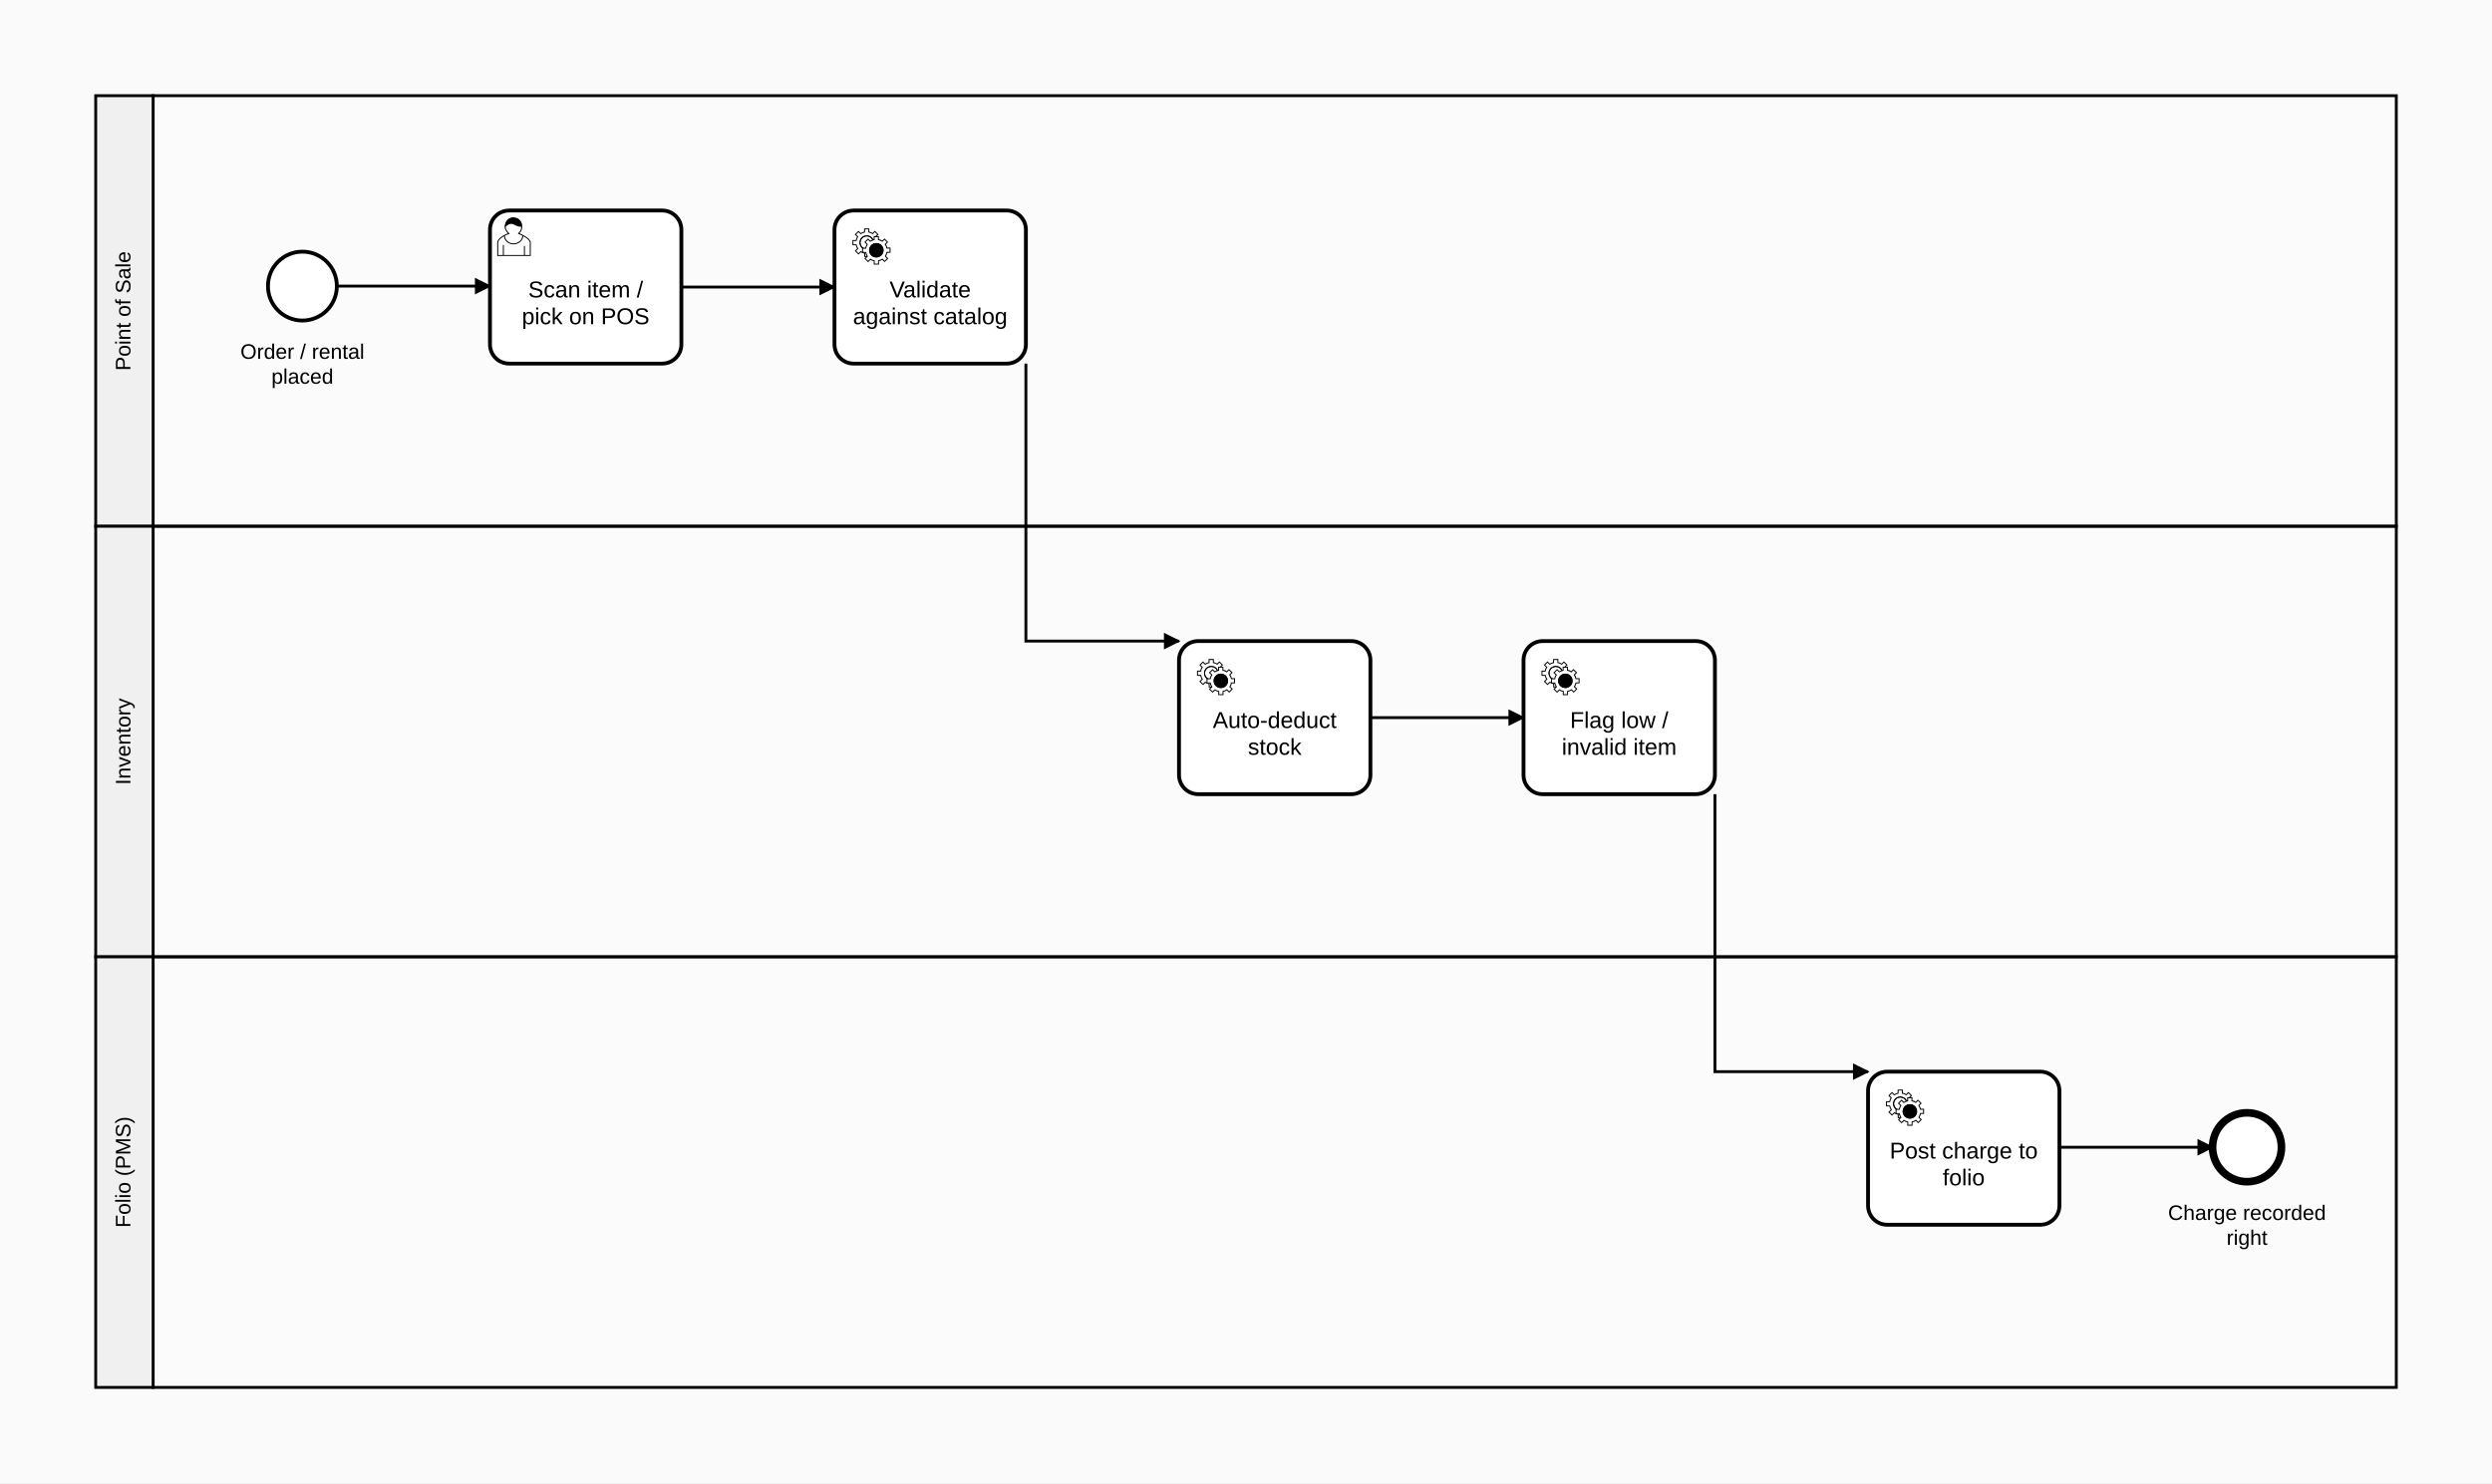
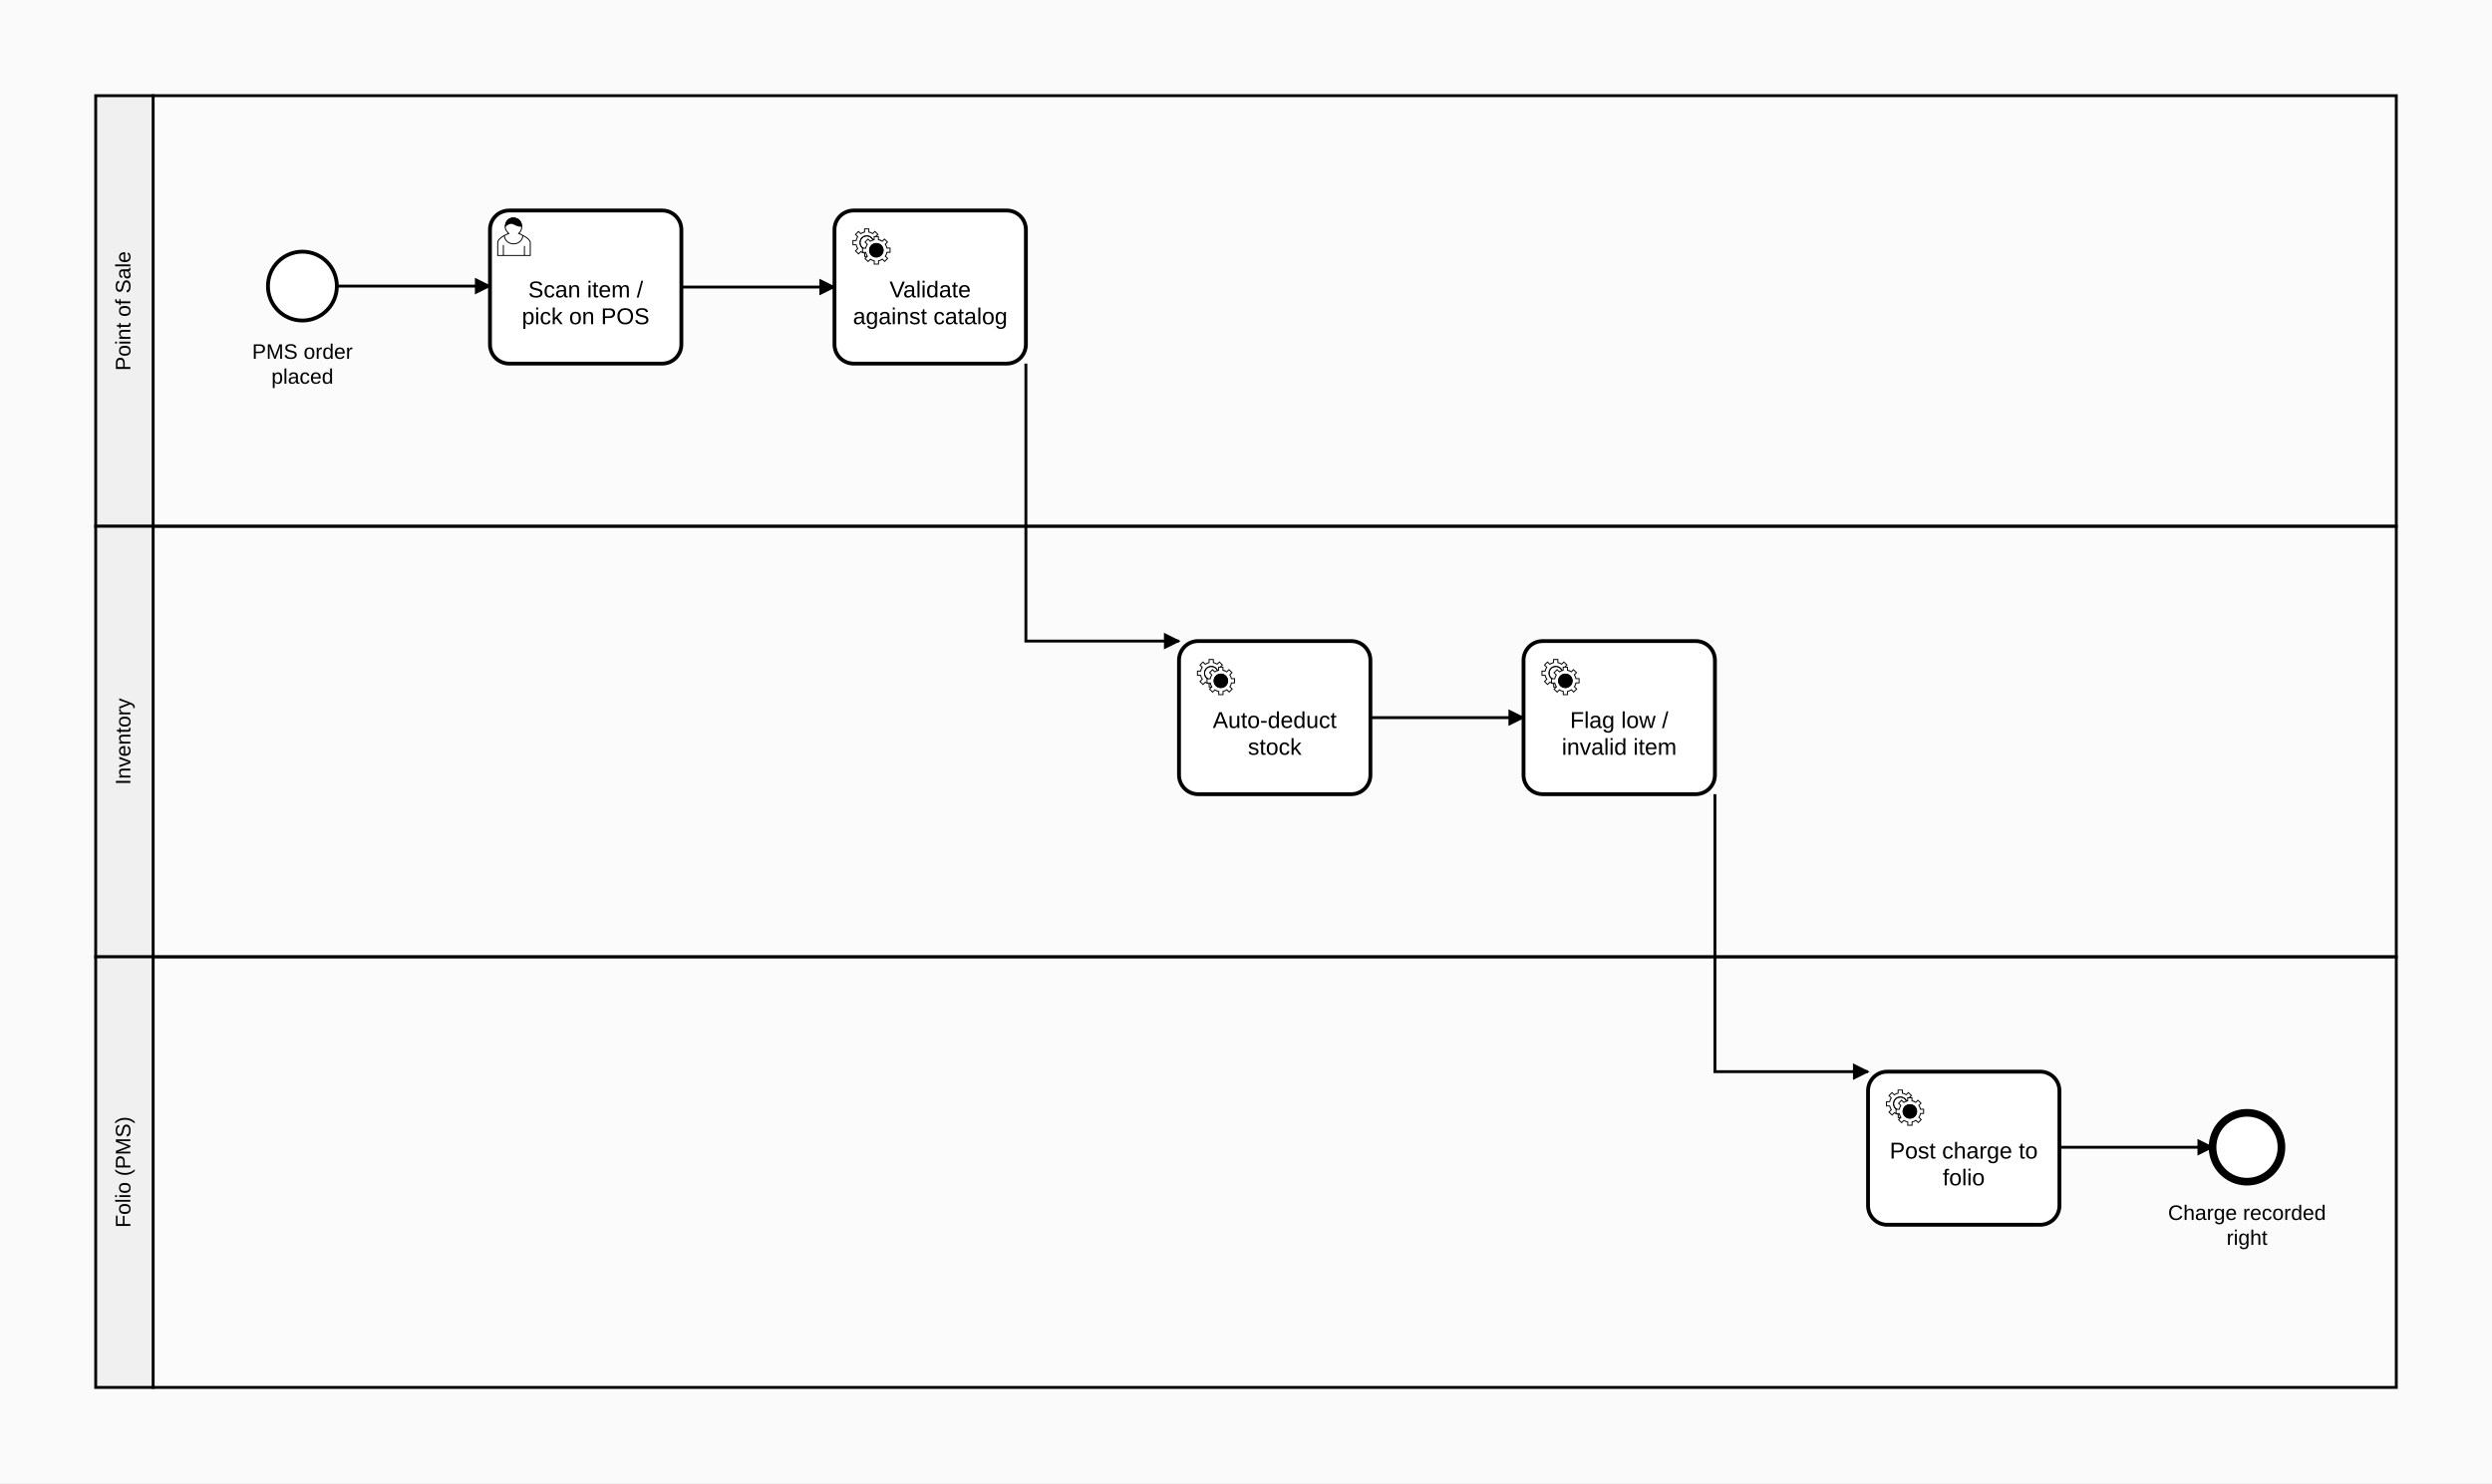
<svg xmlns="http://www.w3.org/2000/svg" width="1302" height="775" viewBox="0 0 1302 775" font-family="Arial, sans-serif">
  <defs>
    <marker id="seq-end" viewBox="0 0 20 20" refX="11" refY="10" markerWidth="10" markerHeight="10" orient="auto">
      <path d="M 1 5 L 11 10 L 1 15 Z" fill="#000000" stroke="#000000" stroke-width="1" />
    </marker>
    <marker id="seq-default-src" viewBox="0 0 20 20" refX="6" refY="10" markerWidth="10" markerHeight="10" orient="auto">
      <path d="M 6 3 L 10 17" stroke="#000000" stroke-width="1.5" />
    </marker>
    <marker id="seq-conditional-src" viewBox="0 0 20 20" refX="1" refY="10" markerWidth="12" markerHeight="12" orient="auto">
      <path d="M 1 10 L 8 6 L 15 10 L 8 14 Z" fill="#ffffff" stroke="#000000" stroke-width="1" />
    </marker>
    <marker id="msg-start" viewBox="0 0 20 20" refX="6" refY="6" markerWidth="20" markerHeight="20" orient="auto">
      <circle cx="6" cy="6" r="3.5" fill="#ffffff" stroke="#000000" stroke-width="1" />
    </marker>
    <marker id="msg-end" viewBox="0 0 20 20" refX="8.5" refY="5" markerWidth="20" markerHeight="20" orient="auto">
      <path d="m 1 5 l 0 -3 l 7 3 l -7 3 z" fill="#ffffff" stroke="#000000" stroke-width="1" stroke-linecap="butt" />
    </marker>
    <marker id="assoc-end" viewBox="0 0 20 20" refX="11" refY="10" markerWidth="10" markerHeight="10" orient="auto">
      <path d="M 1 5 L 11 10 L 1 15" fill="none" stroke="#000000" stroke-width="1.5" />
    </marker>
  </defs>
  <rect width="1302" height="775" fill="#fafafa" />
  <rect x="80" y="50" width="1172" height="225" fill="#ffffff" fill-opacity="0.25" stroke="#000000" stroke-width="1.5" />
  <rect x="50" y="50" width="30" height="225" fill="#f0f0f0" stroke="#000000" stroke-width="1.5" />
  <text x="65" y="162.5" text-anchor="middle" dominant-baseline="middle" font-size="11" fill="#000000" transform="rotate(-90,65,162.5)">Point of Sale</text>
  <rect x="80" y="275" width="1172" height="225" fill="#ffffff" fill-opacity="0.25" stroke="#000000" stroke-width="1.5" />
  <rect x="50" y="275" width="30" height="225" fill="#f0f0f0" stroke="#000000" stroke-width="1.5" />
  <text x="65" y="387.5" text-anchor="middle" dominant-baseline="middle" font-size="11" fill="#000000" transform="rotate(-90,65,387.5)">Inventory</text>
  <rect x="80" y="500" width="1172" height="225" fill="#ffffff" fill-opacity="0.25" stroke="#000000" stroke-width="1.5" />
  <rect x="50" y="500" width="30" height="225" fill="#f0f0f0" stroke="#000000" stroke-width="1.5" />
  <text x="65" y="612.5" text-anchor="middle" dominant-baseline="middle" font-size="11" fill="#000000" transform="rotate(-90,65,612.5)">Folio (PMS)</text>
  <path d="M 176 149.5 L 256 149.5" stroke="#000000" stroke-width="1.5" fill="none" marker-end="url(#seq-end)" />
  <path d="M 356 150 L 436 150" stroke="#000000" stroke-width="1.5" fill="none" marker-end="url(#seq-end)" />
  <path d="M 536 190 L 536 335 L 616 335" stroke="#000000" stroke-width="1.5" fill="none" marker-end="url(#seq-end)" />
  <path d="M 716 375 L 796 375" stroke="#000000" stroke-width="1.5" fill="none" marker-end="url(#seq-end)" />
  <path d="M 896 415 L 896 560 L 976 560" stroke="#000000" stroke-width="1.5" fill="none" marker-end="url(#seq-end)" />
  <path d="M 1076 599.5 L 1156 599.5" stroke="#000000" stroke-width="1.5" fill="none" marker-end="url(#seq-end)" />
  <circle cx="158" cy="149.5" r="18" fill="#ffffff" fill-opacity="0.95" stroke="#000000" stroke-width="2" />
-   <text x="158" y="187.5" text-anchor="middle" font-size="11" fill="#000000">Order / rental</text>
+   <text x="158" y="187.5" text-anchor="middle" font-size="11" fill="#000000">PMS order</text>
  <text x="158" y="200.5" text-anchor="middle" font-size="11" fill="#000000">placed</text>
  <rect x="256" y="110" width="100" height="80" rx="10" ry="10" fill="#ffffff" fill-opacity="0.95" stroke="#000000" stroke-width="2" />
  <g>
    <path d="m 271,122 c 0.909,-0.845 1.594,-2.049 1.594,-3.385 0,-2.554 -1.805,-4.622 -4.357,-4.622 -2.552,0 -4.288,2.068 -4.288,4.622 0,1.348 0.974,2.562 1.896,3.405 -0.529,0.187 -5.669,2.097 -5.794,4.756 v 6.718 h 17 v -6.718 c 0,-2.298 -5.528,-4.595 -6.051,-4.776 z m -8,6 l 0,5.5 m 11,0 l 0,-5" fill="#ffffff" stroke="#000000" stroke-width="0.5" />
    <path d="m 273.162,123.009 c 0,2.447 -2.158,4.431 -4.821,4.431 -2.665,0 -4.822,-1.981 -4.822,-4.431" fill="none" stroke="#000000" stroke-width="0.5" />
    <path d="m 264.1,118.2 c 0,0 2.251,-2.358 4.274,-1.177 2.024,1.181 4.221,1.537 4.124,0.965 -0.098,-0.57 -0.117,-3.791 -4.191,-4.136 -3.575,0.001 -4.208,3.367 -4.207,4.348 z" fill="#000000" stroke="#000000" stroke-width="0.5" />
  </g>
  <text x="306" y="152" text-anchor="middle" dominant-baseline="middle" font-size="12" fill="#000000">Scan item /</text>
  <text x="306" y="166" text-anchor="middle" dominant-baseline="middle" font-size="12" fill="#000000">pick on POS</text>
  <rect x="436" y="110" width="100" height="80" rx="10" ry="10" fill="#ffffff" fill-opacity="0.95" stroke="#000000" stroke-width="2" />
  <g>
    <path d="m 454,134 v -1.713 c 0.352,-0.071 0.704,-0.178 1.048,-0.321 0.344,-0.145 0.666,-0.321 0.966,-0.521 l 1.194,1.18 1.567,-1.577 -1.195,-1.18 c 0.403,-0.614 0.683,-1.299 0.825,-2.018 l 1.622,-0.01 v -2.22 l -1.637,0.01 c -0.073,-0.352 -0.178,-0.7 -0.324,-1.044 -0.145,-0.344 -0.321,-0.664 -0.523,-0.962 l 1.131,-1.136 -1.583,-1.563 -1.13,1.136 c -0.614,-0.401 -1.303,-0.681 -2.023,-0.822 l 0.009,-1.619 h -2.241 l 0.004,1.631 c -0.354,0.074 -0.705,0.18 -1.05,0.324 -0.344,0.144 -0.665,0.321 -0.964,0.52 l -1.17,-1.158 -1.567,1.579 1.168,1.157 c -0.403,0.613 -0.683,1.298 -0.825,2.017 l -1.659,0.003 v 2.222 l 1.672,-0.006 c 0.073,0.351 0.18,0.702 0.324,1.045 0.145,0.344 0.321,0.664 0.523,0.961 l -1.199,1.197 1.584,1.56 1.196,-1.193 c 0.614,0.403 1.303,0.682 2.023,0.823 l 0.001,1.699 h 2.227 z m 0.221,-3.996 c -1.789,0.75 -3.858,-0.093 -4.61,-1.874 -0.752,-1.783 0.091,-3.846 1.88,-4.596 1.788,-0.749 3.857,0.093 4.609,1.874 0.752,1.782 -0.091,3.846 -1.879,4.596 z" fill="#ffffff" stroke="#000000" stroke-width="0.5" />
    <path d="m 454.221,130.004 c -1.789,0.75 -3.858,-0.093 -4.61,-1.874 -0.752,-1.783 0.091,-3.846 1.88,-4.596 1.788,-0.749 3.857,0.093 4.609,1.874 0.752,1.782 -0.091,3.846 -1.879,4.596 z" fill="none" stroke="#000000" stroke-width="0.5" />
    <path d="m 459,138 v -1.713 c 0.352,-0.071 0.704,-0.178 1.048,-0.321 0.344,-0.145 0.666,-0.321 0.966,-0.521 l 1.194,1.18 1.567,-1.577 -1.195,-1.18 c 0.403,-0.614 0.683,-1.299 0.825,-2.018 l 1.622,-0.01 v -2.22 l -1.637,0.01 c -0.073,-0.352 -0.178,-0.7 -0.324,-1.044 -0.145,-0.344 -0.321,-0.664 -0.523,-0.962 l 1.131,-1.136 -1.583,-1.563 -1.13,1.136 c -0.614,-0.401 -1.303,-0.681 -2.023,-0.822 l 0.009,-1.619 h -2.241 l 0.004,1.631 c -0.354,0.074 -0.705,0.18 -1.05,0.324 -0.344,0.144 -0.665,0.321 -0.964,0.52 l -1.17,-1.158 -1.567,1.579 1.168,1.157 c -0.403,0.613 -0.683,1.298 -0.825,2.017 l -1.659,0.003 v 2.222 l 1.672,-0.006 c 0.073,0.351 0.18,0.702 0.324,1.045 0.145,0.344 0.321,0.664 0.523,0.961 l -1.199,1.197 1.584,1.56 1.196,-1.193 c 0.614,0.403 1.303,0.682 2.023,0.823 l 0.001,1.699 h 2.227 z m 0.221,-3.996 c -1.789,0.75 -3.858,-0.093 -4.61,-1.874 -0.752,-1.783 0.091,-3.846 1.88,-4.596 1.788,-0.749 3.857,0.093 4.609,1.874 0.752,1.782 -0.091,3.846 -1.879,4.596 z" fill="#ffffff" stroke="#000000" stroke-width="0.5" />
    <path d="m 459.221,134.004 c -1.789,0.75 -3.858,-0.093 -4.61,-1.874 -0.752,-1.783 0.091,-3.846 1.88,-4.596 1.788,-0.749 3.857,0.093 4.609,1.874 0.752,1.782 -0.091,3.846 -1.879,4.596 z" fill="#000000" stroke="#000000" stroke-width="0.5" />
  </g>
  <text x="486" y="152" text-anchor="middle" dominant-baseline="middle" font-size="12" fill="#000000">Validate</text>
  <text x="486" y="166" text-anchor="middle" dominant-baseline="middle" font-size="12" fill="#000000">against catalog</text>
  <rect x="616" y="335" width="100" height="80" rx="10" ry="10" fill="#ffffff" fill-opacity="0.95" stroke="#000000" stroke-width="2" />
  <g>
    <path d="m 634,359 v -1.713 c 0.352,-0.071 0.704,-0.178 1.048,-0.321 0.344,-0.145 0.666,-0.321 0.966,-0.521 l 1.194,1.18 1.567,-1.577 -1.195,-1.18 c 0.403,-0.614 0.683,-1.299 0.825,-2.018 l 1.622,-0.01 v -2.22 l -1.637,0.01 c -0.073,-0.352 -0.178,-0.7 -0.324,-1.044 -0.145,-0.344 -0.321,-0.664 -0.523,-0.962 l 1.131,-1.136 -1.583,-1.563 -1.13,1.136 c -0.614,-0.401 -1.303,-0.681 -2.023,-0.822 l 0.009,-1.619 h -2.241 l 0.004,1.631 c -0.354,0.074 -0.705,0.18 -1.05,0.324 -0.344,0.144 -0.665,0.321 -0.964,0.52 l -1.17,-1.158 -1.567,1.579 1.168,1.157 c -0.403,0.613 -0.683,1.298 -0.825,2.017 l -1.659,0.003 v 2.222 l 1.672,-0.006 c 0.073,0.351 0.18,0.702 0.324,1.045 0.145,0.344 0.321,0.664 0.523,0.961 l -1.199,1.197 1.584,1.56 1.196,-1.193 c 0.614,0.403 1.303,0.682 2.023,0.823 l 0.001,1.699 h 2.227 z m 0.221,-3.996 c -1.789,0.75 -3.858,-0.093 -4.61,-1.874 -0.752,-1.783 0.091,-3.846 1.88,-4.596 1.788,-0.749 3.857,0.093 4.609,1.874 0.752,1.782 -0.091,3.846 -1.879,4.596 z" fill="#ffffff" stroke="#000000" stroke-width="0.5" />
    <path d="m 634.221,355.004 c -1.789,0.75 -3.858,-0.093 -4.61,-1.874 -0.752,-1.783 0.091,-3.846 1.88,-4.596 1.788,-0.749 3.857,0.093 4.609,1.874 0.752,1.782 -0.091,3.846 -1.879,4.596 z" fill="none" stroke="#000000" stroke-width="0.5" />
    <path d="m 639,363 v -1.713 c 0.352,-0.071 0.704,-0.178 1.048,-0.321 0.344,-0.145 0.666,-0.321 0.966,-0.521 l 1.194,1.18 1.567,-1.577 -1.195,-1.18 c 0.403,-0.614 0.683,-1.299 0.825,-2.018 l 1.622,-0.01 v -2.22 l -1.637,0.01 c -0.073,-0.352 -0.178,-0.7 -0.324,-1.044 -0.145,-0.344 -0.321,-0.664 -0.523,-0.962 l 1.131,-1.136 -1.583,-1.563 -1.13,1.136 c -0.614,-0.401 -1.303,-0.681 -2.023,-0.822 l 0.009,-1.619 h -2.241 l 0.004,1.631 c -0.354,0.074 -0.705,0.18 -1.05,0.324 -0.344,0.144 -0.665,0.321 -0.964,0.52 l -1.17,-1.158 -1.567,1.579 1.168,1.157 c -0.403,0.613 -0.683,1.298 -0.825,2.017 l -1.659,0.003 v 2.222 l 1.672,-0.006 c 0.073,0.351 0.18,0.702 0.324,1.045 0.145,0.344 0.321,0.664 0.523,0.961 l -1.199,1.197 1.584,1.56 1.196,-1.193 c 0.614,0.403 1.303,0.682 2.023,0.823 l 0.001,1.699 h 2.227 z m 0.221,-3.996 c -1.789,0.75 -3.858,-0.093 -4.61,-1.874 -0.752,-1.783 0.091,-3.846 1.88,-4.596 1.788,-0.749 3.857,0.093 4.609,1.874 0.752,1.782 -0.091,3.846 -1.879,4.596 z" fill="#ffffff" stroke="#000000" stroke-width="0.5" />
    <path d="m 639.221,359.004 c -1.789,0.75 -3.858,-0.093 -4.61,-1.874 -0.752,-1.783 0.091,-3.846 1.88,-4.596 1.788,-0.749 3.857,0.093 4.609,1.874 0.752,1.782 -0.091,3.846 -1.879,4.596 z" fill="#000000" stroke="#000000" stroke-width="0.5" />
  </g>
  <text x="666" y="377" text-anchor="middle" dominant-baseline="middle" font-size="12" fill="#000000">Auto-deduct</text>
  <text x="666" y="391" text-anchor="middle" dominant-baseline="middle" font-size="12" fill="#000000">stock</text>
  <rect x="796" y="335" width="100" height="80" rx="10" ry="10" fill="#ffffff" fill-opacity="0.95" stroke="#000000" stroke-width="2" />
  <g>
    <path d="m 814,359 v -1.713 c 0.352,-0.071 0.704,-0.178 1.048,-0.321 0.344,-0.145 0.666,-0.321 0.966,-0.521 l 1.194,1.18 1.567,-1.577 -1.195,-1.18 c 0.403,-0.614 0.683,-1.299 0.825,-2.018 l 1.622,-0.01 v -2.22 l -1.637,0.01 c -0.073,-0.352 -0.178,-0.7 -0.324,-1.044 -0.145,-0.344 -0.321,-0.664 -0.523,-0.962 l 1.131,-1.136 -1.583,-1.563 -1.13,1.136 c -0.614,-0.401 -1.303,-0.681 -2.023,-0.822 l 0.009,-1.619 h -2.241 l 0.004,1.631 c -0.354,0.074 -0.705,0.18 -1.05,0.324 -0.344,0.144 -0.665,0.321 -0.964,0.52 l -1.17,-1.158 -1.567,1.579 1.168,1.157 c -0.403,0.613 -0.683,1.298 -0.825,2.017 l -1.659,0.003 v 2.222 l 1.672,-0.006 c 0.073,0.351 0.18,0.702 0.324,1.045 0.145,0.344 0.321,0.664 0.523,0.961 l -1.199,1.197 1.584,1.56 1.196,-1.193 c 0.614,0.403 1.303,0.682 2.023,0.823 l 0.001,1.699 h 2.227 z m 0.221,-3.996 c -1.789,0.75 -3.858,-0.093 -4.61,-1.874 -0.752,-1.783 0.091,-3.846 1.88,-4.596 1.788,-0.749 3.857,0.093 4.609,1.874 0.752,1.782 -0.091,3.846 -1.879,4.596 z" fill="#ffffff" stroke="#000000" stroke-width="0.5" />
    <path d="m 814.221,355.004 c -1.789,0.75 -3.858,-0.093 -4.61,-1.874 -0.752,-1.783 0.091,-3.846 1.88,-4.596 1.788,-0.749 3.857,0.093 4.609,1.874 0.752,1.782 -0.091,3.846 -1.879,4.596 z" fill="none" stroke="#000000" stroke-width="0.5" />
    <path d="m 819,363 v -1.713 c 0.352,-0.071 0.704,-0.178 1.048,-0.321 0.344,-0.145 0.666,-0.321 0.966,-0.521 l 1.194,1.18 1.567,-1.577 -1.195,-1.18 c 0.403,-0.614 0.683,-1.299 0.825,-2.018 l 1.622,-0.01 v -2.22 l -1.637,0.01 c -0.073,-0.352 -0.178,-0.7 -0.324,-1.044 -0.145,-0.344 -0.321,-0.664 -0.523,-0.962 l 1.131,-1.136 -1.583,-1.563 -1.13,1.136 c -0.614,-0.401 -1.303,-0.681 -2.023,-0.822 l 0.009,-1.619 h -2.241 l 0.004,1.631 c -0.354,0.074 -0.705,0.18 -1.05,0.324 -0.344,0.144 -0.665,0.321 -0.964,0.52 l -1.17,-1.158 -1.567,1.579 1.168,1.157 c -0.403,0.613 -0.683,1.298 -0.825,2.017 l -1.659,0.003 v 2.222 l 1.672,-0.006 c 0.073,0.351 0.18,0.702 0.324,1.045 0.145,0.344 0.321,0.664 0.523,0.961 l -1.199,1.197 1.584,1.56 1.196,-1.193 c 0.614,0.403 1.303,0.682 2.023,0.823 l 0.001,1.699 h 2.227 z m 0.221,-3.996 c -1.789,0.75 -3.858,-0.093 -4.61,-1.874 -0.752,-1.783 0.091,-3.846 1.88,-4.596 1.788,-0.749 3.857,0.093 4.609,1.874 0.752,1.782 -0.091,3.846 -1.879,4.596 z" fill="#ffffff" stroke="#000000" stroke-width="0.5" />
    <path d="m 819.221,359.004 c -1.789,0.75 -3.858,-0.093 -4.61,-1.874 -0.752,-1.783 0.091,-3.846 1.88,-4.596 1.788,-0.749 3.857,0.093 4.609,1.874 0.752,1.782 -0.091,3.846 -1.879,4.596 z" fill="#000000" stroke="#000000" stroke-width="0.5" />
  </g>
  <text x="846" y="377" text-anchor="middle" dominant-baseline="middle" font-size="12" fill="#000000">Flag low /</text>
  <text x="846" y="391" text-anchor="middle" dominant-baseline="middle" font-size="12" fill="#000000">invalid item</text>
  <rect x="976" y="560" width="100" height="80" rx="10" ry="10" fill="#ffffff" fill-opacity="0.95" stroke="#000000" stroke-width="2" />
  <g>
    <path d="m 994,584 v -1.713 c 0.352,-0.071 0.704,-0.178 1.048,-0.321 0.344,-0.145 0.666,-0.321 0.966,-0.521 l 1.194,1.18 1.567,-1.577 -1.195,-1.18 c 0.403,-0.614 0.683,-1.299 0.825,-2.018 l 1.622,-0.01 v -2.22 l -1.637,0.01 c -0.073,-0.352 -0.178,-0.7 -0.324,-1.044 -0.145,-0.344 -0.321,-0.664 -0.523,-0.962 l 1.131,-1.136 -1.583,-1.563 -1.13,1.136 c -0.614,-0.401 -1.303,-0.681 -2.023,-0.822 l 0.009,-1.619 h -2.241 l 0.004,1.631 c -0.354,0.074 -0.705,0.18 -1.05,0.324 -0.344,0.144 -0.665,0.321 -0.964,0.52 l -1.17,-1.158 -1.567,1.579 1.168,1.157 c -0.403,0.613 -0.683,1.298 -0.825,2.017 l -1.659,0.003 v 2.222 l 1.672,-0.006 c 0.073,0.351 0.18,0.702 0.324,1.045 0.145,0.344 0.321,0.664 0.523,0.961 l -1.199,1.197 1.584,1.56 1.196,-1.193 c 0.614,0.403 1.303,0.682 2.023,0.823 l 0.001,1.699 h 2.227 z m 0.221,-3.996 c -1.789,0.75 -3.858,-0.093 -4.61,-1.874 -0.752,-1.783 0.091,-3.846 1.88,-4.596 1.788,-0.749 3.857,0.093 4.609,1.874 0.752,1.782 -0.091,3.846 -1.879,4.596 z" fill="#ffffff" stroke="#000000" stroke-width="0.5" />
    <path d="m 994.221,580.004 c -1.789,0.75 -3.858,-0.093 -4.61,-1.874 -0.752,-1.783 0.091,-3.846 1.88,-4.596 1.788,-0.749 3.857,0.093 4.609,1.874 0.752,1.782 -0.091,3.846 -1.879,4.596 z" fill="none" stroke="#000000" stroke-width="0.5" />
    <path d="m 999,588 v -1.713 c 0.352,-0.071 0.704,-0.178 1.048,-0.321 0.344,-0.145 0.666,-0.321 0.966,-0.521 l 1.194,1.18 1.567,-1.577 -1.195,-1.18 c 0.403,-0.614 0.683,-1.299 0.825,-2.018 l 1.622,-0.01 v -2.22 l -1.637,0.01 c -0.073,-0.352 -0.178,-0.7 -0.324,-1.044 -0.145,-0.344 -0.321,-0.664 -0.523,-0.962 l 1.131,-1.136 -1.583,-1.563 -1.13,1.136 c -0.614,-0.401 -1.303,-0.681 -2.023,-0.822 l 0.009,-1.619 h -2.241 l 0.004,1.631 c -0.354,0.074 -0.705,0.18 -1.05,0.324 -0.344,0.144 -0.665,0.321 -0.964,0.52 l -1.17,-1.158 -1.567,1.579 1.168,1.157 c -0.403,0.613 -0.683,1.298 -0.825,2.017 l -1.659,0.003 v 2.222 l 1.672,-0.006 c 0.073,0.351 0.18,0.702 0.324,1.045 0.145,0.344 0.321,0.664 0.523,0.961 l -1.199,1.197 1.584,1.56 1.196,-1.193 c 0.614,0.403 1.303,0.682 2.023,0.823 l 0.001,1.699 h 2.227 z m 0.221,-3.996 c -1.789,0.75 -3.858,-0.093 -4.61,-1.874 -0.752,-1.783 0.091,-3.846 1.88,-4.596 1.788,-0.749 3.857,0.093 4.609,1.874 0.752,1.782 -0.091,3.846 -1.879,4.596 z" fill="#ffffff" stroke="#000000" stroke-width="0.5" />
    <path d="m 999.221,584.004 c -1.789,0.75 -3.858,-0.093 -4.61,-1.874 -0.752,-1.783 0.091,-3.846 1.88,-4.596 1.788,-0.749 3.857,0.093 4.609,1.874 0.752,1.782 -0.091,3.846 -1.879,4.596 z" fill="#000000" stroke="#000000" stroke-width="0.5" />
  </g>
  <text x="1026" y="602" text-anchor="middle" dominant-baseline="middle" font-size="12" fill="#000000">Post charge to</text>
  <text x="1026" y="616" text-anchor="middle" dominant-baseline="middle" font-size="12" fill="#000000">folio</text>
  <circle cx="1174" cy="599.5" r="18" fill="#ffffff" fill-opacity="0.95" stroke="#000000" stroke-width="4" />
  <text x="1174" y="637.5" text-anchor="middle" font-size="11" fill="#000000">Charge recorded</text>
  <text x="1174" y="650.5" text-anchor="middle" font-size="11" fill="#000000">right</text>
</svg>
